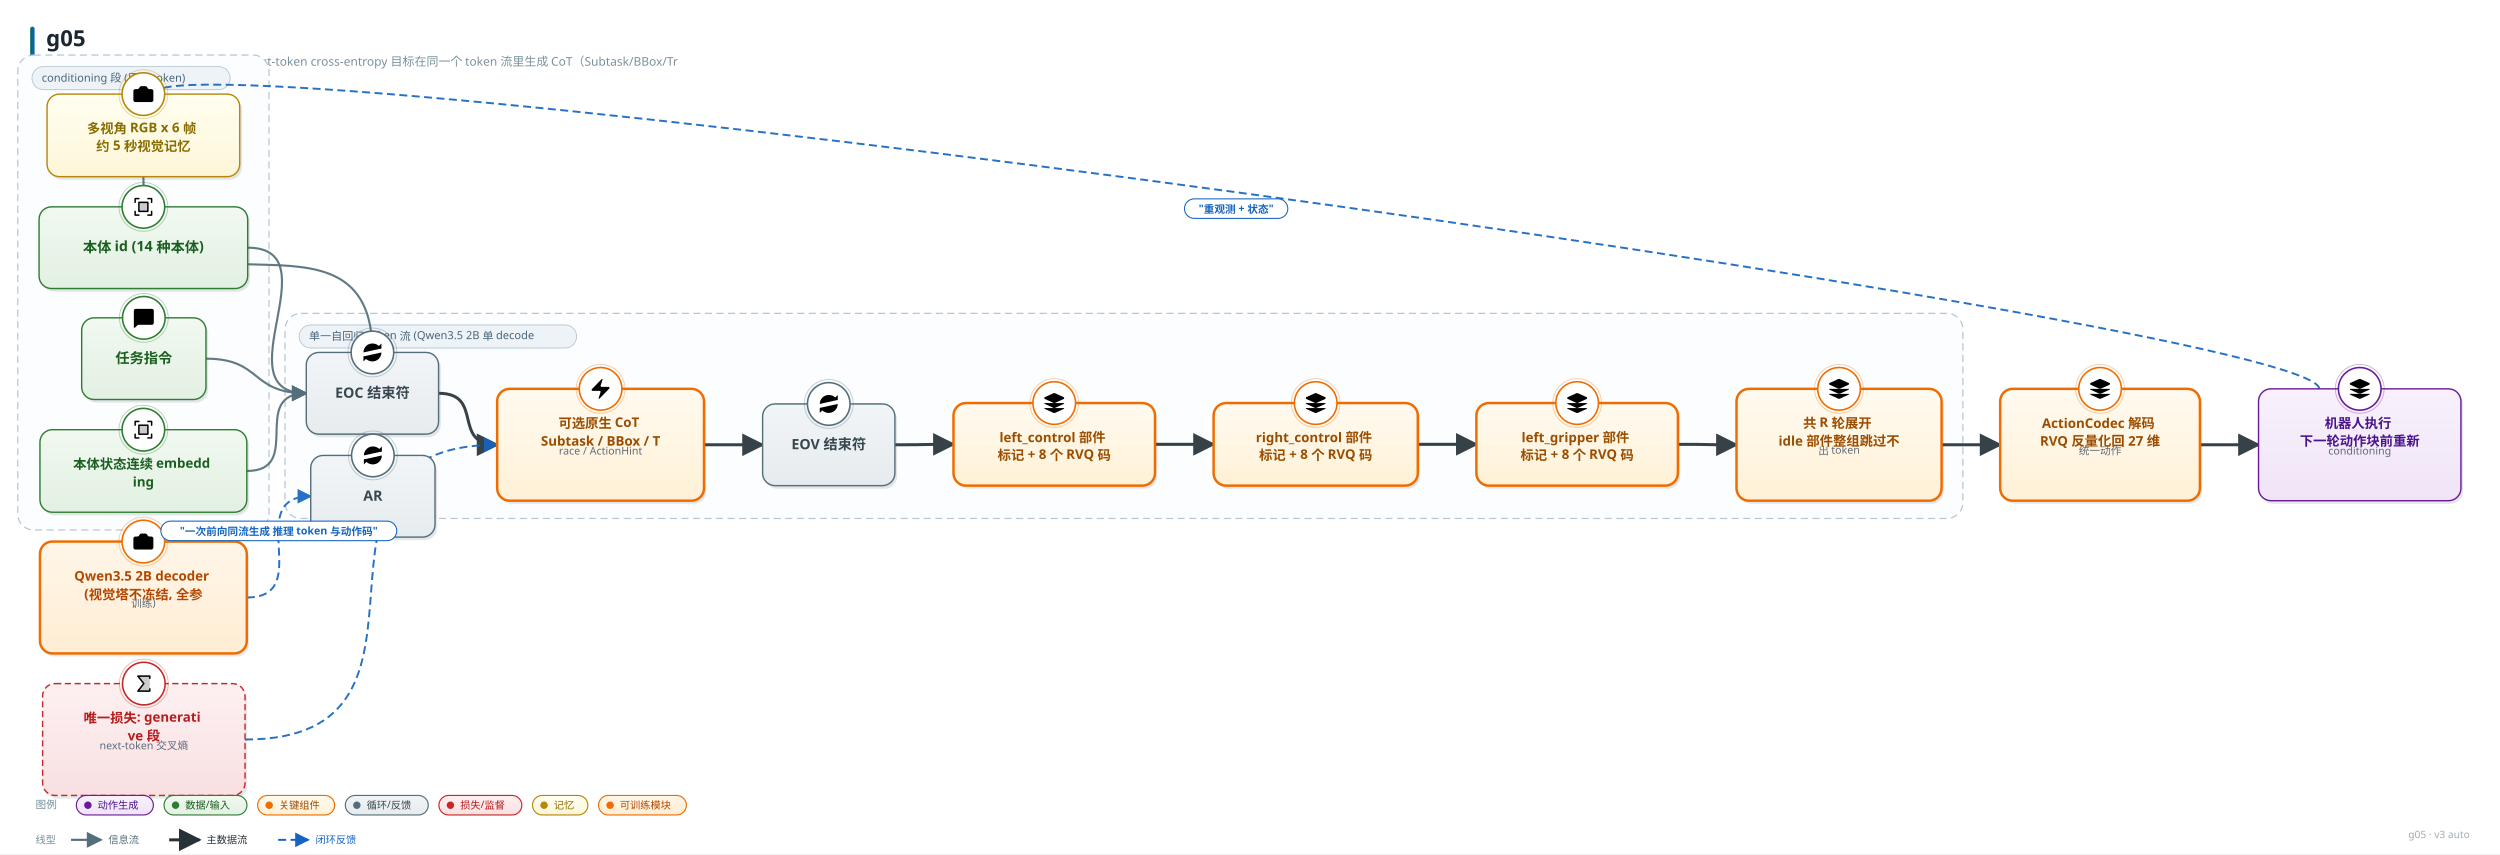
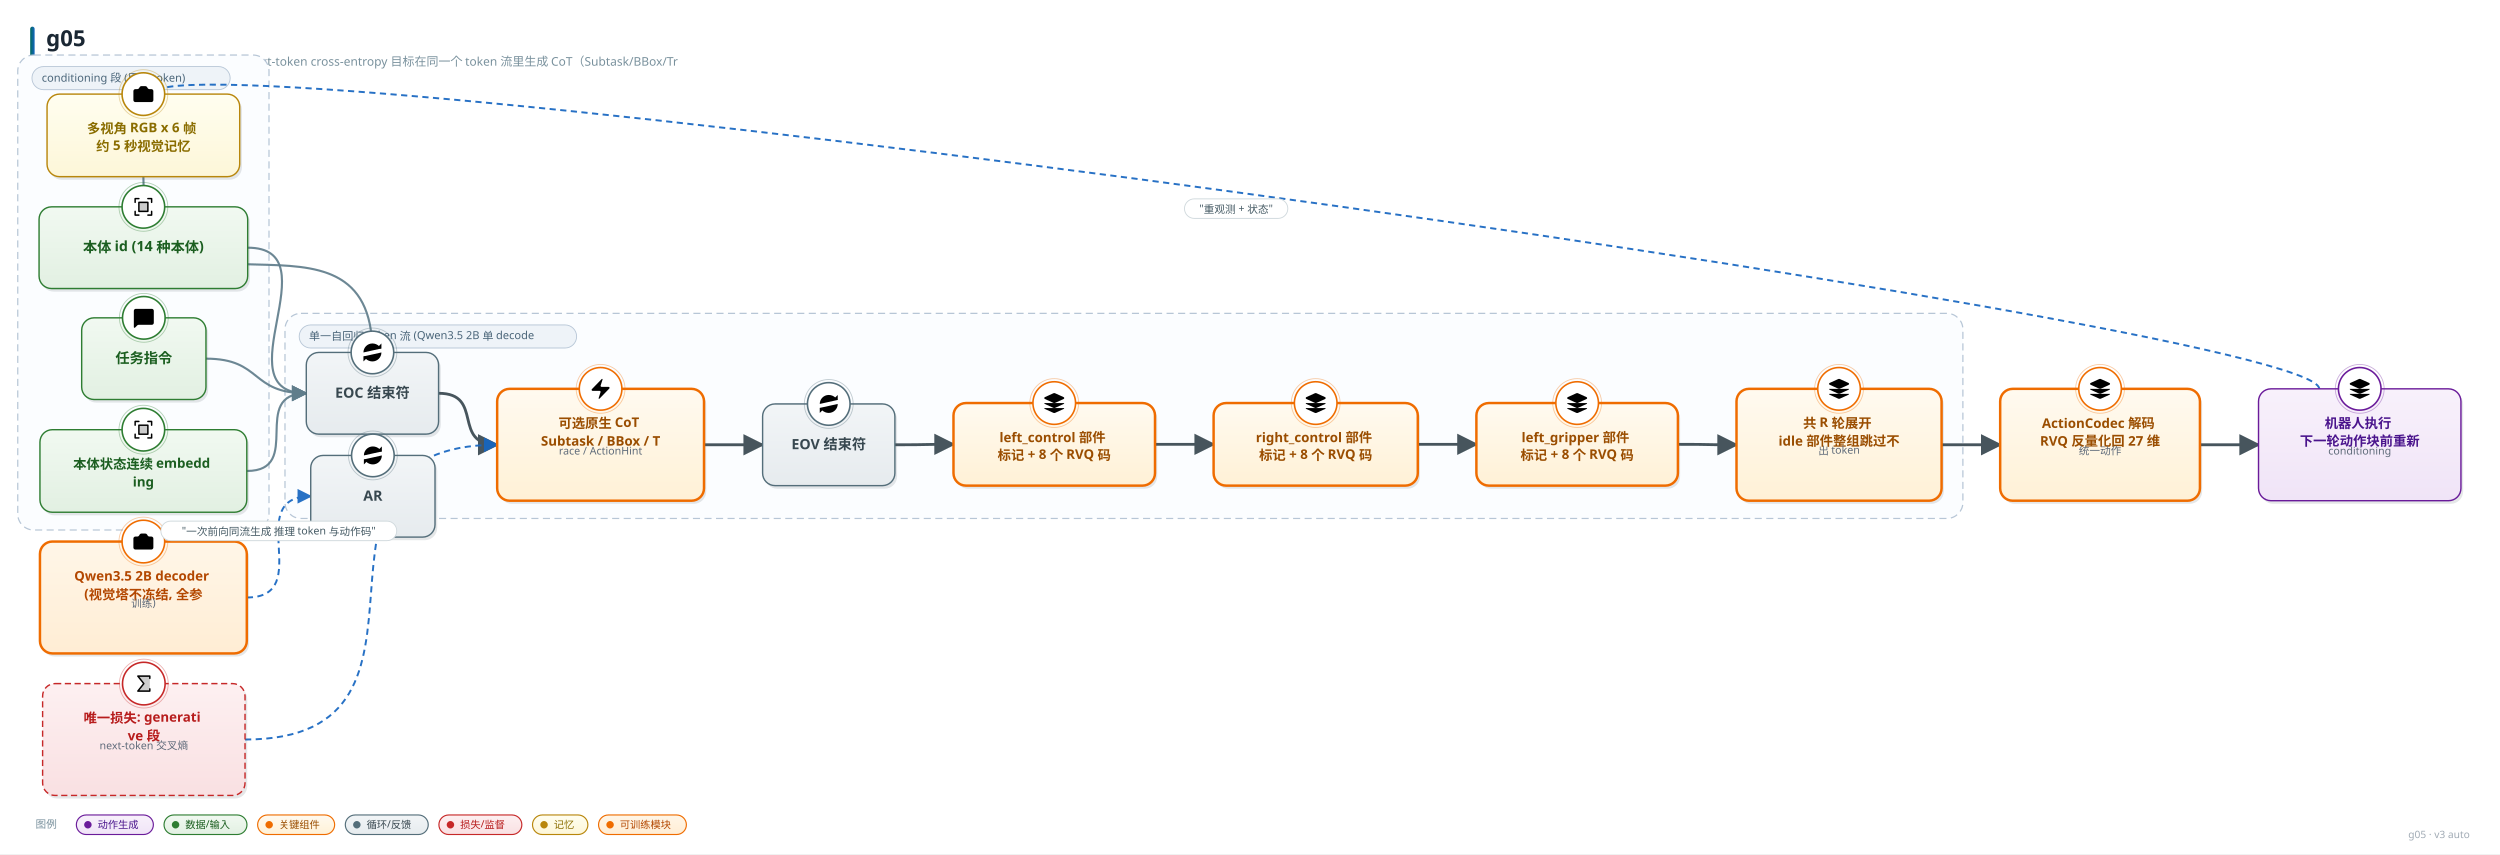
<svg xmlns="http://www.w3.org/2000/svg" width="2816" height="962" viewBox="0 0 2816 962" font-family="'PingFang SC','Hiragino Sans GB','Microsoft YaHei','Segoe UI',sans-serif">
  <style>text{font-family:'PingFang SC','Hiragino Sans GB','Microsoft YaHei','Segoe UI',sans-serif;} .lbl{font-weight:700;}</style>
  <defs>
    <linearGradient id="g-data" x1="0" y1="0" x2="0" y2="1">
      <stop offset="0" stop-color="#f1f9f1" />
      <stop offset="1" stop-color="#e2f0e2" />
    </linearGradient>
    <linearGradient id="g-frozen" x1="0" y1="0" x2="0" y2="1">
      <stop offset="0" stop-color="#f0f7fe" />
      <stop offset="1" stop-color="#dcecfb" />
    </linearGradient>
    <linearGradient id="g-train" x1="0" y1="0" x2="0" y2="1">
      <stop offset="0" stop-color="#fff6e8" />
      <stop offset="1" stop-color="#ffedd4" />
    </linearGradient>
    <linearGradient id="g-loss" x1="0" y1="0" x2="0" y2="1">
      <stop offset="0" stop-color="#fdf0f1" />
      <stop offset="1" stop-color="#f9e0e2" />
    </linearGradient>
    <linearGradient id="g-act" x1="0" y1="0" x2="0" y2="1">
      <stop offset="0" stop-color="#f8f1fb" />
      <stop offset="1" stop-color="#f0e4f7" />
    </linearGradient>
    <linearGradient id="g-loop" x1="0" y1="0" x2="0" y2="1">
      <stop offset="0" stop-color="#f2f5f7" />
      <stop offset="1" stop-color="#e6ebee" />
    </linearGradient>
    <linearGradient id="g-env" x1="0" y1="0" x2="0" y2="1">
      <stop offset="0" stop-color="#eef8f6" />
      <stop offset="1" stop-color="#dcf0ec" />
    </linearGradient>
    <linearGradient id="g-mem" x1="0" y1="0" x2="0" y2="1">
      <stop offset="0" stop-color="#fffef0" />
      <stop offset="1" stop-color="#fdf6d8" />
    </linearGradient>
    <linearGradient id="g-reward" x1="0" y1="0" x2="0" y2="1">
      <stop offset="0" stop-color="#fdf2f7" />
      <stop offset="1" stop-color="#f9e2ed" />
    </linearGradient>
    <linearGradient id="g-key" x1="0" y1="0" x2="0" y2="1">
      <stop offset="0" stop-color="#fffaf0" />
      <stop offset="1" stop-color="#fff1d6" />
    </linearGradient>
    <linearGradient id="g-title" x1="0" y1="0" x2="1" y2="0">
      <stop offset="0" stop-color="#00695c" />
      <stop offset="1" stop-color="#1565c0" />
    </linearGradient>
    <marker id="arr-main" viewBox="0 0 10 10" refX="9" refY="5" markerWidth="7.5" markerHeight="7.5" orient="auto-start-reverse">
-       <path d="M0 0 L10 5 L0 10 z" fill="#546e7a" />
+       <path d="M0 0 L10 5 L0 10 z" fill="#607d8b" />
    </marker>
    <marker id="arr-thick" viewBox="0 0 10 10" refX="9" refY="5" markerWidth="7.5" markerHeight="7.5" orient="auto-start-reverse">
-       <path d="M0 0 L10 5 L0 10 z" fill="#263238" />
+       <path d="M0 0 L10 5 L0 10 z" fill="#37474f" />
    </marker>
    <marker id="arr-thin" viewBox="0 0 10 10" refX="9" refY="5" markerWidth="7.5" markerHeight="7.5" orient="auto-start-reverse">
-       <path d="M0 0 L10 5 L0 10 z" fill="#9fb0bb" />
+       <path d="M0 0 L10 5 L0 10 z" fill="#90a4ae" />
    </marker>
    <marker id="arr-fb" viewBox="0 0 10 10" refX="9" refY="5" markerWidth="7.5" markerHeight="7.5" orient="auto-start-reverse">
      <path d="M0 0 L10 5 L0 10 z" fill="#1565c0" />
    </marker>
    <marker id="arr-loss" viewBox="0 0 10 10" refX="9" refY="5" markerWidth="7.5" markerHeight="7.5" orient="auto-start-reverse">
      <path d="M0 0 L10 5 L0 10 z" fill="#c62828" />
    </marker>
  </defs>
  <rect width="2816" height="962" fill="#ffffff" />
  <rect x="34" y="30" width="5" height="42" rx="2.5" fill="url(#g-title)" />
  <text x="52" y="52" font-size="25" font-weight="800" fill="#1a2733">g05</text>
  <text x="52" y="74" font-size="13.5" fill="#78909c">G0.5 以 Qwen3.5 2B 为底座，用单一 next-token cross-entropy 目标在同一个 token 流里生成 CoT（Subtask/BBox/Tr</text>
  <text x="2782" y="944" font-size="11.5" fill="#a0aab4" text-anchor="end">g05 · v3 auto</text>
  <rect x="20" y="62" width="283" height="535" rx="18" fill="#fbfdff" stroke="#b7c6d6" stroke-width="1.4" stroke-dasharray="8 5" />
  <rect x="36" y="75" width="223.25" height="26" rx="13" fill="#eef3f8" stroke="#b7c6d6" />
  <text x="47" y="92" font-size="12.5" fill="#4a6579">conditioning 段 (用户 token)</text>
  <rect x="321" y="353" width="1890" height="231" rx="18" fill="#fbfdff" stroke="#b7c6d6" stroke-width="1.4" stroke-dasharray="8 5" />
  <rect x="337" y="366" width="312.5" height="26" rx="13" fill="#eef3f8" stroke="#b7c6d6" />
  <text x="348" y="383" font-size="12.5" fill="#4a6579">单一自回归 token 流 (Qwen3.5 2B 单 decode</text>
-   <path d="M 161.5 199.0 C 161.5 390.5, 419.5 205.5, 419.5 397.0" fill="none" stroke="#546e7a" stroke-width="2.4" marker-end="url(#arr-main)" opacity="0.92" />
-   <path d="M 279.0 279.0 C 375.6 279.0, 248.4 443.0, 345.0 443.0" fill="none" stroke="#546e7a" stroke-width="2.4" marker-end="url(#arr-main)" opacity="0.92" />
-   <path d="M 232.0 404.0 C 295.8 404.0, 281.2 443.0, 345.0 443.0" fill="none" stroke="#546e7a" stroke-width="2.4" marker-end="url(#arr-main)" opacity="0.92" />
-   <path d="M 278.0 530.5 C 342.9 530.5, 280.1 443.0, 345.0 443.0" fill="none" stroke="#546e7a" stroke-width="2.4" marker-end="url(#arr-main)" opacity="0.92" />
-   <path d="M 494.0 443.0 C 546.1 443.0, 507.9 501.0, 560.0 501.0" fill="none" stroke="#263238" stroke-width="3.4" marker-end="url(#arr-thick)" opacity="0.92" />
-   <path d="M 793.0 501.0 C 839.0 501.0, 813.0 501.0, 859.0 501.0" fill="none" stroke="#263238" stroke-width="3.4" marker-end="url(#arr-thick)" opacity="0.92" />
-   <path d="M 1008.0 501.0 C 1054.0 501.0, 1028.0 500.5, 1074.0 500.5" fill="none" stroke="#263238" stroke-width="3.4" marker-end="url(#arr-thick)" opacity="0.92" />
-   <path d="M 1301.0 500.5 C 1347.0 500.5, 1321.0 500.5, 1367.0 500.5" fill="none" stroke="#263238" stroke-width="3.4" marker-end="url(#arr-thick)" opacity="0.92" />
-   <path d="M 1597.0 500.5 C 1643.0 500.5, 1617.0 500.5, 1663.0 500.5" fill="none" stroke="#263238" stroke-width="3.4" marker-end="url(#arr-thick)" opacity="0.92" />
-   <path d="M 1890.0 500.5 C 1936.0 500.5, 1910.0 501.0, 1956.0 501.0" fill="none" stroke="#263238" stroke-width="3.4" marker-end="url(#arr-thick)" opacity="0.92" />
-   <path d="M 278.0 673.0 C 356.1 673.0, 271.9 559.0, 350.0 559.0" fill="none" stroke="#1565c0" stroke-width="2.2" stroke-dasharray="9 5" marker-end="url(#arr-fb)" opacity="0.92" />
-   <path d="M 276.0 833.0 C 534.7 833.0, 301.3 501.0, 560.0 501.0" fill="none" stroke="#1565c0" stroke-width="2.2" stroke-dasharray="9 5" marker-end="url(#arr-fb)" opacity="0.92" />
-   <path d="M 2187.0 501.0 C 2233.0 501.0, 2207.0 501.0, 2253.0 501.0" fill="none" stroke="#263238" stroke-width="3.4" marker-end="url(#arr-thick)" opacity="0.92" />
-   <path d="M 2478.0 501.0 C 2524.0 501.0, 2498.0 501.0, 2544.0 501.0" fill="none" stroke="#263238" stroke-width="3.4" marker-end="url(#arr-thick)" opacity="0.92" />
-   <path d="M 2612.4 438.0 C 2612.4 364.0, 172.4 32.0, 172.4 106.0" fill="none" stroke="#1565c0" stroke-width="2.2" stroke-dasharray="9 5" marker-end="url(#arr-fb)" opacity="0.92" />
+   <path d="M 161.5 199.0 C 161.5 390.5, 419.5 205.5, 419.5 397.0" fill="none" stroke="#607d8b" stroke-width="2.4" marker-end="url(#arr-main)" opacity="0.92" />
+   <path d="M 279.0 279.0 C 375.6 279.0, 248.4 443.0, 345.0 443.0" fill="none" stroke="#607d8b" stroke-width="2.4" marker-end="url(#arr-main)" opacity="0.92" />
+   <path d="M 232.0 404.0 C 295.8 404.0, 281.2 443.0, 345.0 443.0" fill="none" stroke="#607d8b" stroke-width="2.4" marker-end="url(#arr-main)" opacity="0.92" />
+   <path d="M 278.0 530.5 C 342.9 530.5, 280.1 443.0, 345.0 443.0" fill="none" stroke="#607d8b" stroke-width="2.4" marker-end="url(#arr-main)" opacity="0.92" />
+   <path d="M 494.0 443.0 C 546.1 443.0, 507.9 501.0, 560.0 501.0" fill="none" stroke="#37474f" stroke-width="3.2" marker-end="url(#arr-thick)" opacity="0.92" />
+   <path d="M 793.0 501.0 C 839.0 501.0, 813.0 501.0, 859.0 501.0" fill="none" stroke="#37474f" stroke-width="3.2" marker-end="url(#arr-thick)" opacity="0.92" />
+   <path d="M 1008.0 501.0 C 1054.0 501.0, 1028.0 500.5, 1074.0 500.5" fill="none" stroke="#37474f" stroke-width="3.2" marker-end="url(#arr-thick)" opacity="0.92" />
+   <path d="M 1301.0 500.5 C 1347.0 500.5, 1321.0 500.5, 1367.0 500.5" fill="none" stroke="#37474f" stroke-width="3.2" marker-end="url(#arr-thick)" opacity="0.92" />
+   <path d="M 1597.0 500.5 C 1643.0 500.5, 1617.0 500.5, 1663.0 500.5" fill="none" stroke="#37474f" stroke-width="3.2" marker-end="url(#arr-thick)" opacity="0.92" />
+   <path d="M 1890.0 500.5 C 1936.0 500.5, 1910.0 501.0, 1956.0 501.0" fill="none" stroke="#37474f" stroke-width="3.2" marker-end="url(#arr-thick)" opacity="0.92" />
+   <path d="M 278.0 673.0 C 356.1 673.0, 271.9 559.0, 350.0 559.0" fill="none" stroke="#1565c0" stroke-width="2.2" stroke-dasharray="7 5" marker-end="url(#arr-fb)" opacity="0.92" />
+   <path d="M 276.0 833.0 C 534.7 833.0, 301.3 501.0, 560.0 501.0" fill="none" stroke="#1565c0" stroke-width="2.2" stroke-dasharray="7 5" marker-end="url(#arr-fb)" opacity="0.92" />
+   <path d="M 2187.0 501.0 C 2233.0 501.0, 2207.0 501.0, 2253.0 501.0" fill="none" stroke="#37474f" stroke-width="3.2" marker-end="url(#arr-thick)" opacity="0.92" />
+   <path d="M 2478.0 501.0 C 2524.0 501.0, 2498.0 501.0, 2544.0 501.0" fill="none" stroke="#37474f" stroke-width="3.2" marker-end="url(#arr-thick)" opacity="0.92" />
+   <path d="M 2612.4 438.0 C 2612.4 364.0, 172.4 32.0, 172.4 106.0" fill="none" stroke="#1565c0" stroke-width="2.2" stroke-dasharray="7 5" marker-end="url(#arr-fb)" opacity="0.92" />
  <rect x="55.5" y="109.5" width="217" height="93" rx="14" fill="#37474f" opacity="0.13" />
  <rect x="53" y="106" width="217" height="93" rx="14" fill="url(#g-mem)" stroke="#b8860b" stroke-width="1.6" />
  <circle cx="161.5" cy="106" r="24" fill="#ffffff" stroke="#b8860b" stroke-width="1.8" />
  <circle cx="161.5" cy="106" r="27.5" fill="none" stroke="#b8860b" stroke-width="1" opacity="0.35" />
  <g transform="translate(148.0,92.5) scale(1.125)">
    <path d="M13.997 4a2 2 0 0 1 1.76 1.05l.486.9A2 2 0 0 0 18.003 7H20a2 2 0 0 1 2 2v9a2 2 0 0 1-2 2H4a2 2 0 0 1-2-2V9a2 2 0 0 1 2-2h1.997a2 2 0 0 0 1.759-1.048l.489-.904A2 2 0 0 1 10.004 4z" />
    <circle cx="12" cy="13" r="3" />
  </g>
  <text x="161.5" y="150" font-size="15" class="lbl" fill="#8a6d00" text-anchor="middle">
    <tspan x="161.5" dy="0">多视角 RGB x 6 帧</tspan>
    <tspan x="161.5" dy="20">约 5 秒视觉记忆</tspan>
  </text>
  <rect x="46.5" y="236.5" width="235" height="92" rx="14" fill="#37474f" opacity="0.13" />
  <rect x="44" y="233" width="235" height="92" rx="14" fill="url(#g-data)" stroke="#2e7d32" stroke-width="1.6" />
  <circle cx="161.5" cy="233" r="24" fill="#ffffff" stroke="#2e7d32" stroke-width="1.8" />
  <circle cx="161.5" cy="233" r="27.5" fill="none" stroke="#2e7d32" stroke-width="1" opacity="0.35" />
  <g transform="translate(148.0,219.5) scale(0.1055)">
    <path d="M176,80v96H80V80Z" opacity="0.2" />
    <path d="M224,40V80a8,8,0,0,1-16,0V48H176a8,8,0,0,1,0-16h40A8,8,0,0,1,224,40ZM80,208H48V176a8,8,0,0,0-16,0v40a8,8,0,0,0,8,8H80a8,8,0,0,0,0-16Zm136-40a8,8,0,0,0-8,8v32H176a8,8,0,0,0,0,16h40a8,8,0,0,0,8-8V176A8,8,0,0,0,216,168ZM40,88a8,8,0,0,0,8-8V48H80a8,8,0,0,0,0-16H40a8,8,0,0,0-8,8V80A8,8,0,0,0,40,88ZM80,72h96a8,8,0,0,1,8,8v96a8,8,0,0,1-8,8H80a8,8,0,0,1-8-8V80A8,8,0,0,1,80,72Zm8,96h80V88H88Z" />
  </g>
  <text x="161.5" y="284" font-size="16" class="lbl" fill="#1b5e20" text-anchor="middle">本体 id (14 种本体)</text>
  <rect x="94.5" y="361.5" width="140" height="92" rx="14" fill="#37474f" opacity="0.13" />
  <rect x="92" y="358" width="140" height="92" rx="14" fill="url(#g-data)" stroke="#2e7d32" stroke-width="1.6" />
  <circle cx="162.0" cy="358" r="24" fill="#ffffff" stroke="#2e7d32" stroke-width="1.8" />
  <circle cx="162.0" cy="358" r="27.5" fill="none" stroke="#2e7d32" stroke-width="1" opacity="0.35" />
  <g transform="translate(148.5,344.5) scale(1.125)">
    <path d="M22 17a2 2 0 0 1-2 2H6.828a2 2 0 0 0-1.414.586l-2.202 2.202A.71.71 0 0 1 2 21.286V5a2 2 0 0 1 2-2h16a2 2 0 0 1 2 2z" />
  </g>
  <text x="162.0" y="409" font-size="16" class="lbl" fill="#1b5e20" text-anchor="middle">任务指令</text>
  <rect x="47.5" y="487.5" width="233" height="93" rx="14" fill="#37474f" opacity="0.13" />
  <rect x="45" y="484" width="233" height="93" rx="14" fill="url(#g-data)" stroke="#2e7d32" stroke-width="1.6" />
  <circle cx="161.5" cy="484" r="24" fill="#ffffff" stroke="#2e7d32" stroke-width="1.8" />
  <circle cx="161.5" cy="484" r="27.5" fill="none" stroke="#2e7d32" stroke-width="1" opacity="0.35" />
  <g transform="translate(148.0,470.5) scale(0.1055)">
    <path d="M176,80v96H80V80Z" opacity="0.2" />
    <path d="M224,40V80a8,8,0,0,1-16,0V48H176a8,8,0,0,1,0-16h40A8,8,0,0,1,224,40ZM80,208H48V176a8,8,0,0,0-16,0v40a8,8,0,0,0,8,8H80a8,8,0,0,0,0-16Zm136-40a8,8,0,0,0-8,8v32H176a8,8,0,0,0,0,16h40a8,8,0,0,0,8-8V176A8,8,0,0,0,216,168ZM40,88a8,8,0,0,0,8-8V48H80a8,8,0,0,0,0-16H40a8,8,0,0,0-8,8V80A8,8,0,0,0,40,88ZM80,72h96a8,8,0,0,1,8,8v96a8,8,0,0,1-8,8H80a8,8,0,0,1-8-8V80A8,8,0,0,1,80,72Zm8,96h80V88H88Z" />
  </g>
  <text x="161.5" y="528" font-size="15" class="lbl" fill="#1b5e20" text-anchor="middle">
    <tspan x="161.5" dy="0">本体状态连续 embedd</tspan>
    <tspan x="161.5" dy="20">ing</tspan>
  </text>
  <rect x="347.5" y="400.5" width="149" height="92" rx="14" fill="#37474f" opacity="0.13" />
  <rect x="345" y="397" width="149" height="92" rx="14" fill="url(#g-loop)" stroke="#546e7a" stroke-width="1.6" />
  <circle cx="419.5" cy="397" r="24" fill="#ffffff" stroke="#546e7a" stroke-width="1.8" />
  <circle cx="419.5" cy="397" r="27.5" fill="none" stroke="#546e7a" stroke-width="1" opacity="0.35" />
  <g transform="translate(406.0,383.5) scale(1.125)">
    <path d="M3 12a9 9 0 0 1 9-9 9.75 9.75 0 0 1 6.74 2.74L21 8" />
    <path d="M21 3v5h-5" />
    <path d="M21 12a9 9 0 0 1-9 9 9.75 9.75 0 0 1-6.74-2.74L3 16" />
    <path d="M8 16H3v5" />
  </g>
  <text x="419.5" y="448" font-size="16" class="lbl" fill="#37474f" text-anchor="middle">EOC 结束符</text>
  <rect x="562.5" y="441.5" width="233" height="126" rx="14" fill="#37474f" opacity="0.13" />
  <rect x="560" y="438" width="233" height="126" rx="14" fill="url(#g-key)" stroke="#ef6c00" stroke-width="2.8" />
  <circle cx="676.5" cy="438" r="24" fill="#ffffff" stroke="#ef6c00" stroke-width="1.8" />
  <circle cx="676.5" cy="438" r="27.5" fill="none" stroke="#ef6c00" stroke-width="1" opacity="0.35" />
  <g transform="translate(663.0,424.5) scale(1.125)">
    <path d="M4 14a1 1 0 0 1-.78-1.63l9.9-10.2a.5.5 0 0 1 .86.46l-1.92 6.02A1 1 0 0 0 13 10h7a1 1 0 0 1 .78 1.63l-9.9 10.2a.5.5 0 0 1-.86-.46l1.92-6.02A1 1 0 0 0 11 14z" />
  </g>
  <text x="676.5" y="482" font-size="15" class="lbl" fill="#9a4d00" text-anchor="middle">
    <tspan x="676.5" dy="0">可选原生 CoT</tspan>
    <tspan x="676.5" dy="20">Subtask / BBox / T</tspan>
  </text>
  <text x="676.5" y="512" font-size="12" fill="#5f6b7a" text-anchor="middle">race / ActionHint</text>
  <rect x="861.5" y="458.5" width="149" height="92" rx="14" fill="#37474f" opacity="0.13" />
  <rect x="859" y="455" width="149" height="92" rx="14" fill="url(#g-loop)" stroke="#546e7a" stroke-width="1.6" />
  <circle cx="933.5" cy="455" r="24" fill="#ffffff" stroke="#546e7a" stroke-width="1.8" />
  <circle cx="933.5" cy="455" r="27.5" fill="none" stroke="#546e7a" stroke-width="1" opacity="0.35" />
  <g transform="translate(920.0,441.5) scale(1.125)">
    <path d="M3 12a9 9 0 0 1 9-9 9.75 9.75 0 0 1 6.74 2.74L21 8" />
    <path d="M21 3v5h-5" />
    <path d="M21 12a9 9 0 0 1-9 9 9.75 9.75 0 0 1-6.74-2.74L3 16" />
    <path d="M8 16H3v5" />
  </g>
  <text x="933.5" y="506" font-size="16" class="lbl" fill="#37474f" text-anchor="middle">EOV 结束符</text>
  <rect x="1076.5" y="457.5" width="227" height="93" rx="14" fill="#37474f" opacity="0.13" />
  <rect x="1074" y="454" width="227" height="93" rx="14" fill="url(#g-key)" stroke="#ef6c00" stroke-width="2.8" />
  <circle cx="1187.5" cy="454" r="24" fill="#ffffff" stroke="#ef6c00" stroke-width="1.8" />
  <circle cx="1187.5" cy="454" r="27.5" fill="none" stroke="#ef6c00" stroke-width="1" opacity="0.35" />
  <g transform="translate(1174.0,440.5) scale(1.125)">
    <path d="M12.83 2.18a2 2 0 0 0-1.66 0L2.6 6.08a1 1 0 0 0 0 1.83l8.58 3.91a2 2 0 0 0 1.66 0l8.58-3.9a1 1 0 0 0 0-1.83z" />
    <path d="M2 12a1 1 0 0 0 .58.91l8.6 3.91a2 2 0 0 0 1.65 0l8.58-3.9A1 1 0 0 0 22 12" />
    <path d="M2 17a1 1 0 0 0 .58.91l8.6 3.91a2 2 0 0 0 1.65 0l8.58-3.9A1 1 0 0 0 22 17" />
  </g>
  <text x="1187.5" y="498" font-size="15" class="lbl" fill="#9a4d00" text-anchor="middle">
    <tspan x="1187.5" dy="0">left_control 部件</tspan>
    <tspan x="1187.5" dy="20">标记 + 8 个 RVQ 码</tspan>
  </text>
  <rect x="1369.5" y="457.5" width="230" height="93" rx="14" fill="#37474f" opacity="0.13" />
  <rect x="1367" y="454" width="230" height="93" rx="14" fill="url(#g-key)" stroke="#ef6c00" stroke-width="2.8" />
  <circle cx="1482.0" cy="454" r="24" fill="#ffffff" stroke="#ef6c00" stroke-width="1.8" />
  <circle cx="1482.0" cy="454" r="27.5" fill="none" stroke="#ef6c00" stroke-width="1" opacity="0.35" />
  <g transform="translate(1468.5,440.5) scale(1.125)">
    <path d="M12.83 2.18a2 2 0 0 0-1.66 0L2.6 6.08a1 1 0 0 0 0 1.83l8.58 3.91a2 2 0 0 0 1.66 0l8.58-3.9a1 1 0 0 0 0-1.83z" />
    <path d="M2 12a1 1 0 0 0 .58.91l8.6 3.91a2 2 0 0 0 1.65 0l8.58-3.9A1 1 0 0 0 22 12" />
    <path d="M2 17a1 1 0 0 0 .58.91l8.6 3.91a2 2 0 0 0 1.65 0l8.58-3.9A1 1 0 0 0 22 17" />
  </g>
  <text x="1482.0" y="498" font-size="15" class="lbl" fill="#9a4d00" text-anchor="middle">
    <tspan x="1482.0" dy="0">right_control 部件</tspan>
    <tspan x="1482.0" dy="20">标记 + 8 个 RVQ 码</tspan>
  </text>
  <rect x="1665.5" y="457.5" width="227" height="93" rx="14" fill="#37474f" opacity="0.13" />
  <rect x="1663" y="454" width="227" height="93" rx="14" fill="url(#g-key)" stroke="#ef6c00" stroke-width="2.8" />
  <circle cx="1776.5" cy="454" r="24" fill="#ffffff" stroke="#ef6c00" stroke-width="1.8" />
  <circle cx="1776.5" cy="454" r="27.5" fill="none" stroke="#ef6c00" stroke-width="1" opacity="0.35" />
  <g transform="translate(1763.0,440.5) scale(1.125)">
    <path d="M12.83 2.18a2 2 0 0 0-1.66 0L2.6 6.08a1 1 0 0 0 0 1.83l8.58 3.91a2 2 0 0 0 1.66 0l8.58-3.9a1 1 0 0 0 0-1.83z" />
    <path d="M2 12a1 1 0 0 0 .58.91l8.6 3.91a2 2 0 0 0 1.65 0l8.58-3.9A1 1 0 0 0 22 12" />
    <path d="M2 17a1 1 0 0 0 .58.91l8.6 3.91a2 2 0 0 0 1.65 0l8.58-3.9A1 1 0 0 0 22 17" />
  </g>
  <text x="1776.5" y="498" font-size="15" class="lbl" fill="#9a4d00" text-anchor="middle">
    <tspan x="1776.5" dy="0">left_gripper 部件</tspan>
    <tspan x="1776.5" dy="20">标记 + 8 个 RVQ 码</tspan>
  </text>
  <rect x="1958.5" y="441.5" width="231" height="126" rx="14" fill="#37474f" opacity="0.13" />
  <rect x="1956" y="438" width="231" height="126" rx="14" fill="url(#g-key)" stroke="#ef6c00" stroke-width="2.8" />
  <circle cx="2071.5" cy="438" r="24" fill="#ffffff" stroke="#ef6c00" stroke-width="1.8" />
  <circle cx="2071.5" cy="438" r="27.5" fill="none" stroke="#ef6c00" stroke-width="1" opacity="0.35" />
  <g transform="translate(2058.0,424.5) scale(1.125)">
    <path d="M12.83 2.18a2 2 0 0 0-1.66 0L2.6 6.08a1 1 0 0 0 0 1.83l8.58 3.91a2 2 0 0 0 1.66 0l8.58-3.9a1 1 0 0 0 0-1.83z" />
    <path d="M2 12a1 1 0 0 0 .58.91l8.6 3.91a2 2 0 0 0 1.65 0l8.58-3.9A1 1 0 0 0 22 12" />
    <path d="M2 17a1 1 0 0 0 .58.91l8.6 3.91a2 2 0 0 0 1.65 0l8.58-3.9A1 1 0 0 0 22 17" />
  </g>
  <text x="2071.5" y="482" font-size="15" class="lbl" fill="#9a4d00" text-anchor="middle">
    <tspan x="2071.5" dy="0">共 R 轮展开</tspan>
    <tspan x="2071.5" dy="20">idle 部件整组跳过不</tspan>
  </text>
  <text x="2071.5" y="512" font-size="12" fill="#5f6b7a" text-anchor="middle">出 token</text>
  <rect x="47.5" y="613.5" width="233" height="126" rx="14" fill="#37474f" opacity="0.13" />
  <rect x="45" y="610" width="233" height="126" rx="14" fill="url(#g-train)" stroke="#ef6c00" stroke-width="2.8" />
  <circle cx="161.5" cy="610" r="24" fill="#ffffff" stroke="#ef6c00" stroke-width="1.8" />
  <circle cx="161.5" cy="610" r="27.5" fill="none" stroke="#ef6c00" stroke-width="1" opacity="0.35" />
  <g transform="translate(148.0,596.5) scale(1.125)">
    <path d="M13.997 4a2 2 0 0 1 1.76 1.05l.486.9A2 2 0 0 0 18.003 7H20a2 2 0 0 1 2 2v9a2 2 0 0 1-2 2H4a2 2 0 0 1-2-2V9a2 2 0 0 1 2-2h1.997a2 2 0 0 0 1.759-1.048l.489-.904A2 2 0 0 1 10.004 4z" />
    <circle cx="12" cy="13" r="3" />
  </g>
  <text x="161.5" y="654" font-size="15" class="lbl" fill="#b34700" text-anchor="middle">
    <tspan x="161.5" dy="0">Qwen3.5 2B decoder</tspan>
    <tspan x="161.5" dy="20">(视觉塔不冻结, 全参</tspan>
  </text>
  <text x="161.5" y="684" font-size="12" fill="#5f6b7a" text-anchor="middle">训练)</text>
  <rect x="352.5" y="516.5" width="140" height="92" rx="14" fill="#37474f" opacity="0.13" />
  <rect x="350" y="513" width="140" height="92" rx="14" fill="url(#g-loop)" stroke="#546e7a" stroke-width="1.6" />
  <circle cx="420.0" cy="513" r="24" fill="#ffffff" stroke="#546e7a" stroke-width="1.8" />
  <circle cx="420.0" cy="513" r="27.5" fill="none" stroke="#546e7a" stroke-width="1" opacity="0.35" />
  <g transform="translate(406.5,499.5) scale(1.125)">
    <path d="M3 12a9 9 0 0 1 9-9 9.75 9.75 0 0 1 6.74 2.74L21 8" />
    <path d="M21 3v5h-5" />
    <path d="M21 12a9 9 0 0 1-9 9 9.75 9.75 0 0 1-6.74-2.74L3 16" />
    <path d="M8 16H3v5" />
  </g>
  <text x="420.0" y="564" font-size="16" class="lbl" fill="#37474f" text-anchor="middle">AR</text>
  <rect x="50.5" y="773.5" width="228" height="126" rx="14" fill="#37474f" opacity="0.13" />
  <rect x="48" y="770" width="228" height="126" rx="14" fill="url(#g-loss)" stroke="#c62828" stroke-width="1.6" stroke-dasharray="7 4" />
  <circle cx="162.0" cy="770" r="24" fill="#ffffff" stroke="#c62828" stroke-width="1.8" />
  <circle cx="162.0" cy="770" r="27.5" fill="none" stroke="#c62828" stroke-width="1" opacity="0.35" />
  <g transform="translate(148.5,756.5) scale(0.1055)">
    <path d="M192,48V208H64l64-80L64,48Z" opacity="0.2" />
    <path d="M184,72V56H80.65l53.6,67a8,8,0,0,1,0,10l-53.6,67H184V184a8,8,0,0,1,16,0v24a8,8,0,0,1-8,8H64a8,8,0,0,1-6.25-13l60-75-60-75A8,8,0,0,1,64,40H192a8,8,0,0,1,8,8V72a8,8,0,0,1-16,0Z" />
  </g>
  <text x="162.0" y="814" font-size="15" class="lbl" fill="#b71c1c" text-anchor="middle">
    <tspan x="162.0" dy="0">唯一损失: generati</tspan>
    <tspan x="162.0" dy="20">ve 段</tspan>
  </text>
  <text x="162.0" y="844" font-size="12" fill="#5f6b7a" text-anchor="middle">next-token 交叉熵 </text>
  <rect x="2255.5" y="441.5" width="225" height="126" rx="14" fill="#37474f" opacity="0.13" />
  <rect x="2253" y="438" width="225" height="126" rx="14" fill="url(#g-key)" stroke="#ef6c00" stroke-width="2.8" />
  <circle cx="2365.5" cy="438" r="24" fill="#ffffff" stroke="#ef6c00" stroke-width="1.8" />
  <circle cx="2365.5" cy="438" r="27.5" fill="none" stroke="#ef6c00" stroke-width="1" opacity="0.35" />
  <g transform="translate(2352.0,424.5) scale(1.125)">
    <path d="M12.83 2.18a2 2 0 0 0-1.66 0L2.6 6.08a1 1 0 0 0 0 1.83l8.58 3.91a2 2 0 0 0 1.66 0l8.58-3.9a1 1 0 0 0 0-1.83z" />
    <path d="M2 12a1 1 0 0 0 .58.91l8.6 3.91a2 2 0 0 0 1.65 0l8.58-3.9A1 1 0 0 0 22 12" />
    <path d="M2 17a1 1 0 0 0 .58.91l8.6 3.91a2 2 0 0 0 1.65 0l8.58-3.9A1 1 0 0 0 22 17" />
  </g>
  <text x="2365.5" y="482" font-size="15" class="lbl" fill="#9a4d00" text-anchor="middle">
    <tspan x="2365.5" dy="0">ActionCodec 解码</tspan>
    <tspan x="2365.5" dy="20">RVQ 反量化回 27 维</tspan>
  </text>
  <text x="2365.5" y="512" font-size="12" fill="#5f6b7a" text-anchor="middle">统一动作</text>
  <rect x="2546.5" y="441.5" width="228" height="126" rx="14" fill="#37474f" opacity="0.13" />
  <rect x="2544" y="438" width="228" height="126" rx="14" fill="url(#g-act)" stroke="#6a1b9a" stroke-width="1.6" />
  <circle cx="2658.0" cy="438" r="24" fill="#ffffff" stroke="#6a1b9a" stroke-width="1.8" />
  <circle cx="2658.0" cy="438" r="27.5" fill="none" stroke="#6a1b9a" stroke-width="1" opacity="0.35" />
  <g transform="translate(2644.5,424.5) scale(1.125)">
    <path d="M12.83 2.18a2 2 0 0 0-1.66 0L2.6 6.08a1 1 0 0 0 0 1.83l8.58 3.91a2 2 0 0 0 1.66 0l8.58-3.9a1 1 0 0 0 0-1.83z" />
    <path d="M2 12a1 1 0 0 0 .58.91l8.6 3.91a2 2 0 0 0 1.65 0l8.58-3.9A1 1 0 0 0 22 12" />
    <path d="M2 17a1 1 0 0 0 .58.91l8.6 3.91a2 2 0 0 0 1.65 0l8.58-3.9A1 1 0 0 0 22 17" />
  </g>
  <text x="2658.0" y="482" font-size="15" class="lbl" fill="#4a148c" text-anchor="middle">
    <tspan x="2658.0" dy="0">机器人执行</tspan>
    <tspan x="2658.0" dy="20">下一轮动作块前重新 </tspan>
  </text>
  <text x="2658.0" y="512" font-size="12" fill="#5f6b7a" text-anchor="middle">conditioning</text>
  <g transform="translate(314.0,598.0)">
-     <rect x="-132.8" y="-11" width="265.7" height="22" rx="11" fill="#ffffff" stroke="#1565c0" stroke-width="1.2" />
-     <text y="4" font-size="12" fill="#1565c0" font-weight="600" text-anchor="middle">"一次前向同流生成 推理 token 与动作码"</text>
+     <rect x="-132.8" y="-11" width="265.7" height="22" rx="11" fill="#ffffff" stroke="#cfd8dc" />
+     <text y="4" font-size="12" fill="#455a64" text-anchor="middle">"一次前向同流生成 推理 token 与动作码"</text>
  </g>
  <g transform="translate(1392.4,235.0)">
-     <rect x="-58.2" y="-11" width="116.4" height="22" rx="11" fill="#ffffff" stroke="#1565c0" stroke-width="1.2" />
-     <text y="4" font-size="12" fill="#1565c0" font-weight="600" text-anchor="middle">"重观测 + 状态"</text>
-   </g>
-   <text x="40" y="910.5" font-size="12" fill="#78909c">图例</text>
-   <g>
-     <rect x="86" y="896" width="86.76" height="22" rx="11" fill="url(#g-act)" stroke="#6a1b9a" stroke-width="1.3" />
-     <circle cx="99" cy="907" r="4.2" fill="#6a1b9a" />
-     <text x="110" y="911" font-size="11.5" fill="#4a148c">动作生成</text>
-   </g>
-   <g>
-     <rect x="184.76" y="896" width="93.43" height="22" rx="11" fill="url(#g-data)" stroke="#2e7d32" stroke-width="1.3" />
-     <circle cx="197.76" cy="907" r="4.2" fill="#2e7d32" />
-     <text x="208.76" y="911" font-size="11.5" fill="#1b5e20">数据/输入</text>
-   </g>
-   <g>
-     <rect x="290.19" y="896" width="86.76" height="22" rx="11" fill="url(#g-key)" stroke="#ef6c00" stroke-width="1.3" />
-     <circle cx="303.19" cy="907" r="4.2" fill="#ef6c00" />
-     <text x="314.19" y="911" font-size="11.5" fill="#9a4d00">关键组件</text>
-   </g>
-   <g>
-     <rect x="388.95" y="896" width="93.43" height="22" rx="11" fill="url(#g-loop)" stroke="#546e7a" stroke-width="1.3" />
-     <circle cx="401.95" cy="907" r="4.2" fill="#546e7a" />
-     <text x="412.95" y="911" font-size="11.5" fill="#37474f">循环/反馈</text>
-   </g>
-   <g>
-     <rect x="494.38" y="896" width="93.43" height="22" rx="11" fill="url(#g-loss)" stroke="#c62828" stroke-width="1.3" />
-     <circle cx="507.38" cy="907" r="4.2" fill="#c62828" />
-     <text x="518.38" y="911" font-size="11.5" fill="#b71c1c">损失/监督</text>
-   </g>
-   <g>
-     <rect x="599.81" y="896" width="62.38" height="22" rx="11" fill="url(#g-mem)" stroke="#b8860b" stroke-width="1.3" />
-     <circle cx="612.81" cy="907" r="4.2" fill="#b8860b" />
-     <text x="623.81" y="911" font-size="11.5" fill="#8a6d00">记忆</text>
-   </g>
-   <g>
-     <rect x="674.19" y="896" width="98.95" height="22" rx="11" fill="url(#g-train)" stroke="#ef6c00" stroke-width="1.3" />
-     <circle cx="687.19" cy="907" r="4.2" fill="#ef6c00" />
-     <text x="698.19" y="911" font-size="11.5" fill="#b34700">可训练模块</text>
-   </g>
-   <text x="40" y="950" font-size="11.5" fill="#78909c">线型</text>
-   <g>
-     <path d="M 80 946 h 34" stroke="#546e7a" stroke-width="2.4" marker-end="url(#arr-main)" />
-     <text x="122" y="950" font-size="11.5" fill="#546e7a">信息流</text>
-   </g>
-   <g>
-     <path d="M 190.57 946 h 34" stroke="#263238" stroke-width="3.4" marker-end="url(#arr-thick)" />
-     <text x="232.57" y="950" font-size="11.5" fill="#263238">主数据流</text>
-   </g>
-   <g>
-     <path d="M 313.33 946 h 34" stroke="#1565c0" stroke-width="2.2" stroke-dasharray="9 5" marker-end="url(#arr-fb)" />
-     <text x="355.33" y="950" font-size="11.5" fill="#1565c0">闭环反馈</text>
+     <rect x="-58.2" y="-11" width="116.4" height="22" rx="11" fill="#ffffff" stroke="#cfd8dc" />
+     <text y="4" font-size="12" fill="#455a64" text-anchor="middle">"重观测 + 状态"</text>
+   </g>
+   <text x="40" y="932.5" font-size="12" fill="#78909c">图例</text>
+   <g>
+     <rect x="86" y="918" width="86.76" height="22" rx="11" fill="url(#g-act)" stroke="#6a1b9a" stroke-width="1.3" />
+     <circle cx="99" cy="929" r="4.2" fill="#6a1b9a" />
+     <text x="110" y="933" font-size="11.5" fill="#4a148c">动作生成</text>
+   </g>
+   <g>
+     <rect x="184.76" y="918" width="93.43" height="22" rx="11" fill="url(#g-data)" stroke="#2e7d32" stroke-width="1.3" />
+     <circle cx="197.76" cy="929" r="4.2" fill="#2e7d32" />
+     <text x="208.76" y="933" font-size="11.5" fill="#1b5e20">数据/输入</text>
+   </g>
+   <g>
+     <rect x="290.19" y="918" width="86.76" height="22" rx="11" fill="url(#g-key)" stroke="#ef6c00" stroke-width="1.3" />
+     <circle cx="303.19" cy="929" r="4.2" fill="#ef6c00" />
+     <text x="314.19" y="933" font-size="11.5" fill="#9a4d00">关键组件</text>
+   </g>
+   <g>
+     <rect x="388.95" y="918" width="93.43" height="22" rx="11" fill="url(#g-loop)" stroke="#546e7a" stroke-width="1.3" />
+     <circle cx="401.95" cy="929" r="4.2" fill="#546e7a" />
+     <text x="412.95" y="933" font-size="11.5" fill="#37474f">循环/反馈</text>
+   </g>
+   <g>
+     <rect x="494.38" y="918" width="93.43" height="22" rx="11" fill="url(#g-loss)" stroke="#c62828" stroke-width="1.3" />
+     <circle cx="507.38" cy="929" r="4.2" fill="#c62828" />
+     <text x="518.38" y="933" font-size="11.5" fill="#b71c1c">损失/监督</text>
+   </g>
+   <g>
+     <rect x="599.81" y="918" width="62.38" height="22" rx="11" fill="url(#g-mem)" stroke="#b8860b" stroke-width="1.3" />
+     <circle cx="612.81" cy="929" r="4.2" fill="#b8860b" />
+     <text x="623.81" y="933" font-size="11.5" fill="#8a6d00">记忆</text>
+   </g>
+   <g>
+     <rect x="674.19" y="918" width="98.95" height="22" rx="11" fill="url(#g-train)" stroke="#ef6c00" stroke-width="1.3" />
+     <circle cx="687.19" cy="929" r="4.2" fill="#ef6c00" />
+     <text x="698.19" y="933" font-size="11.5" fill="#b34700">可训练模块</text>
  </g>
</svg>
